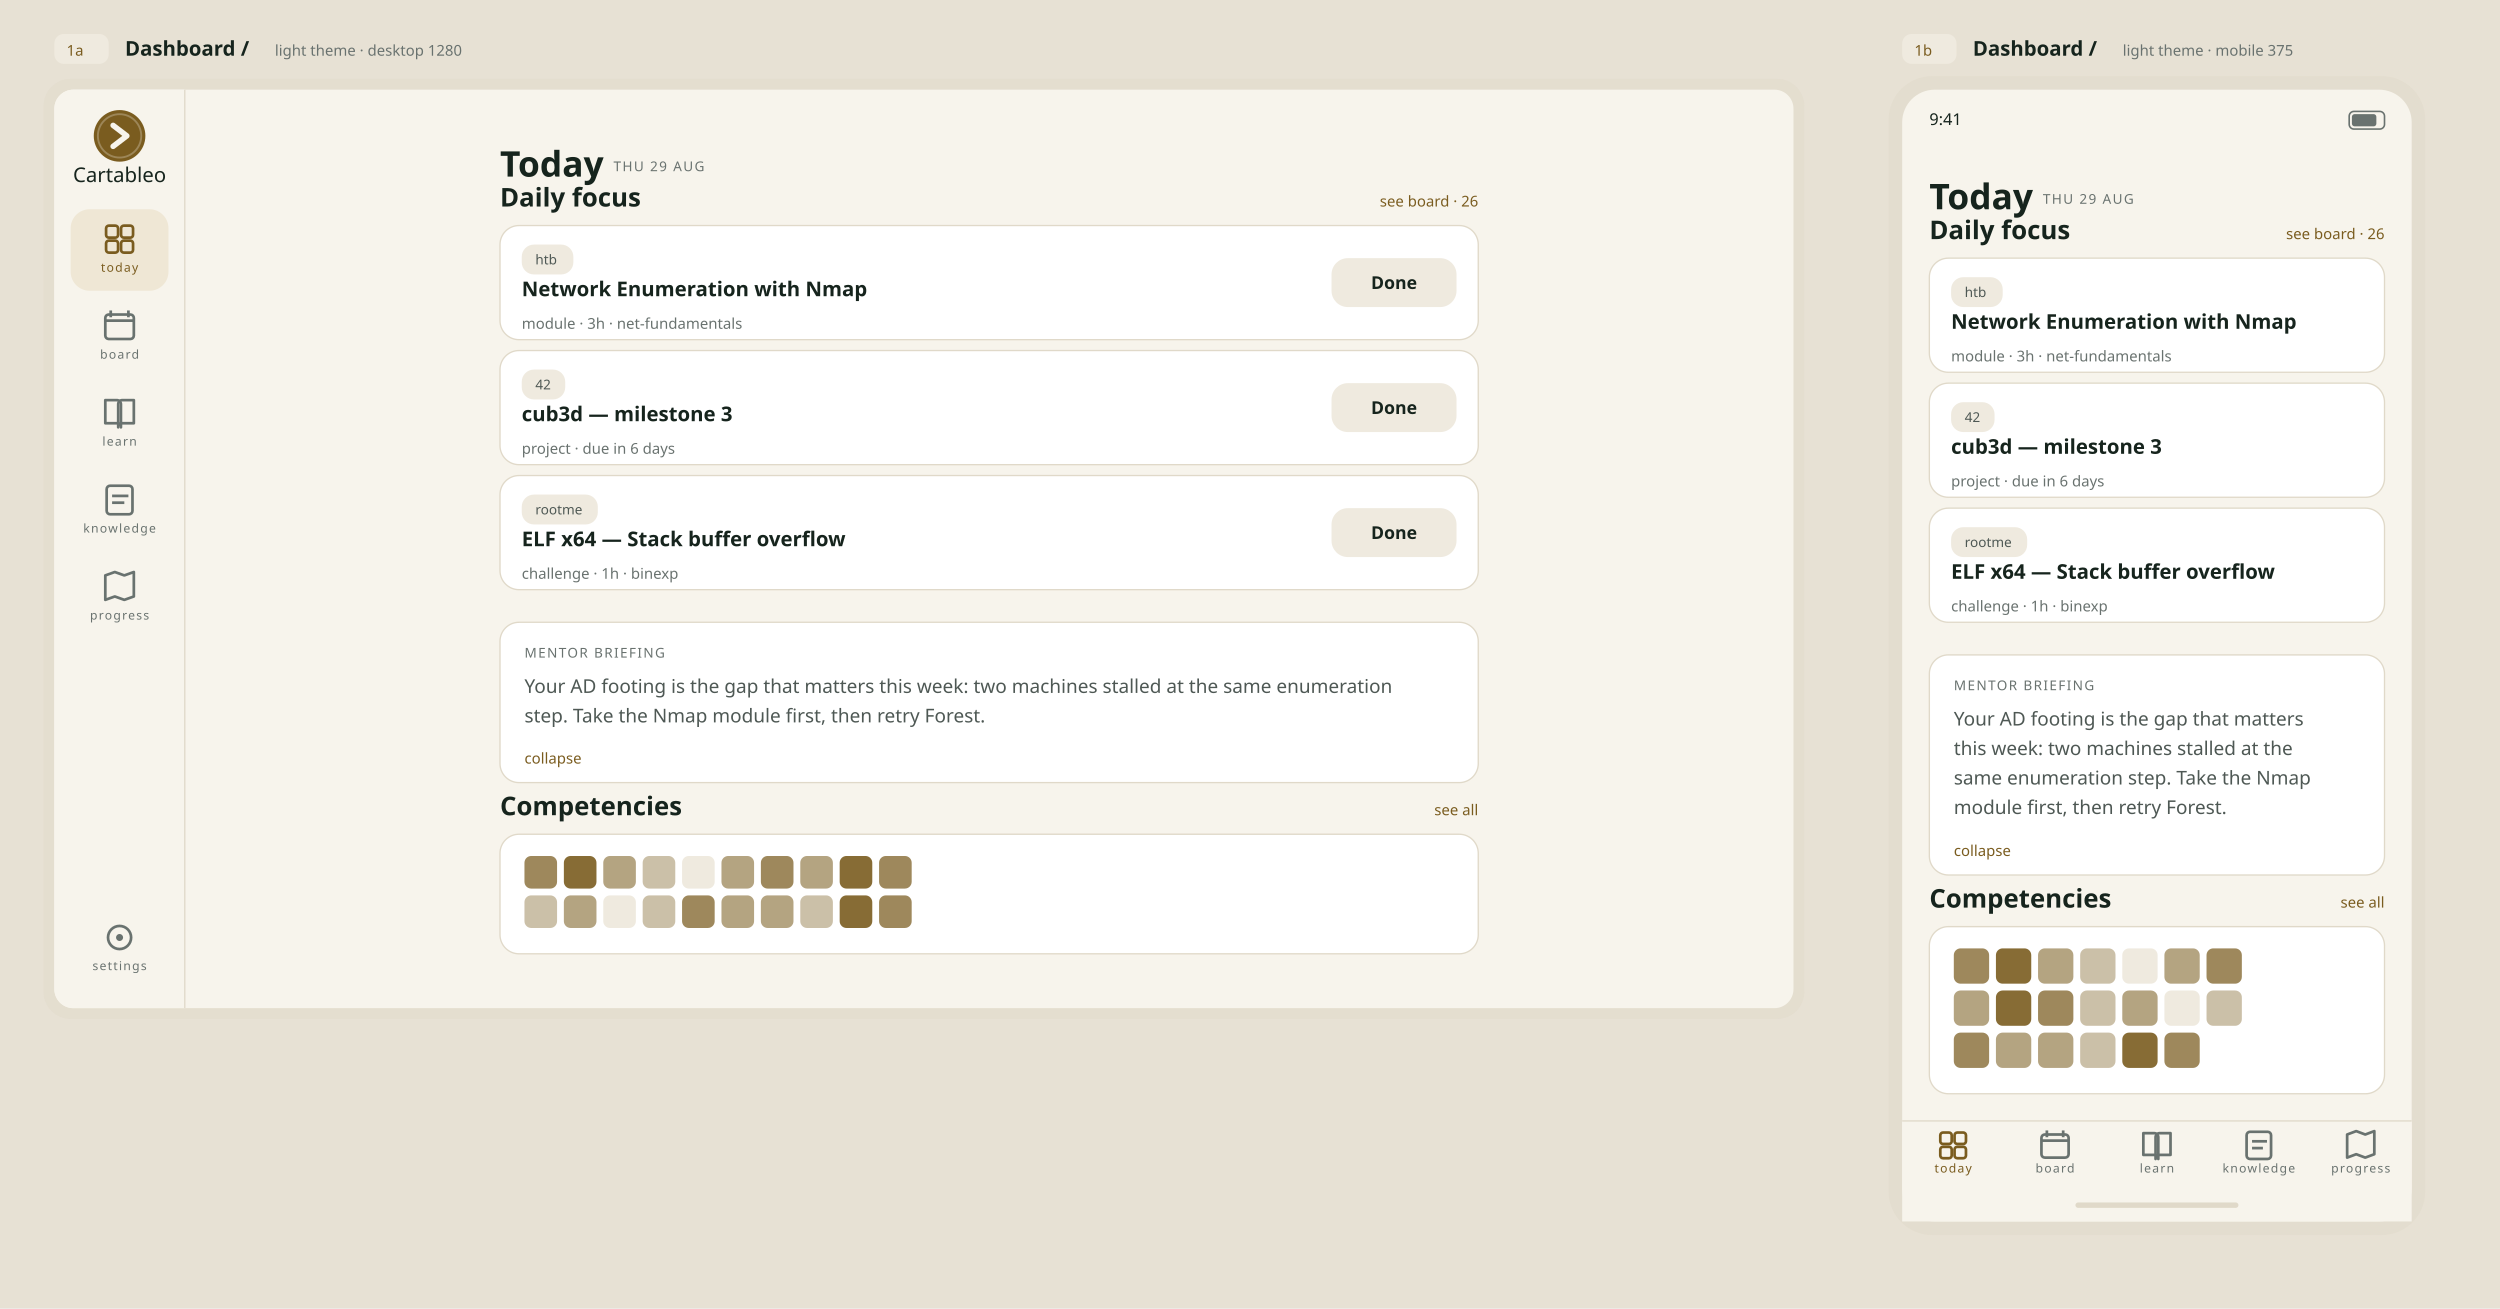
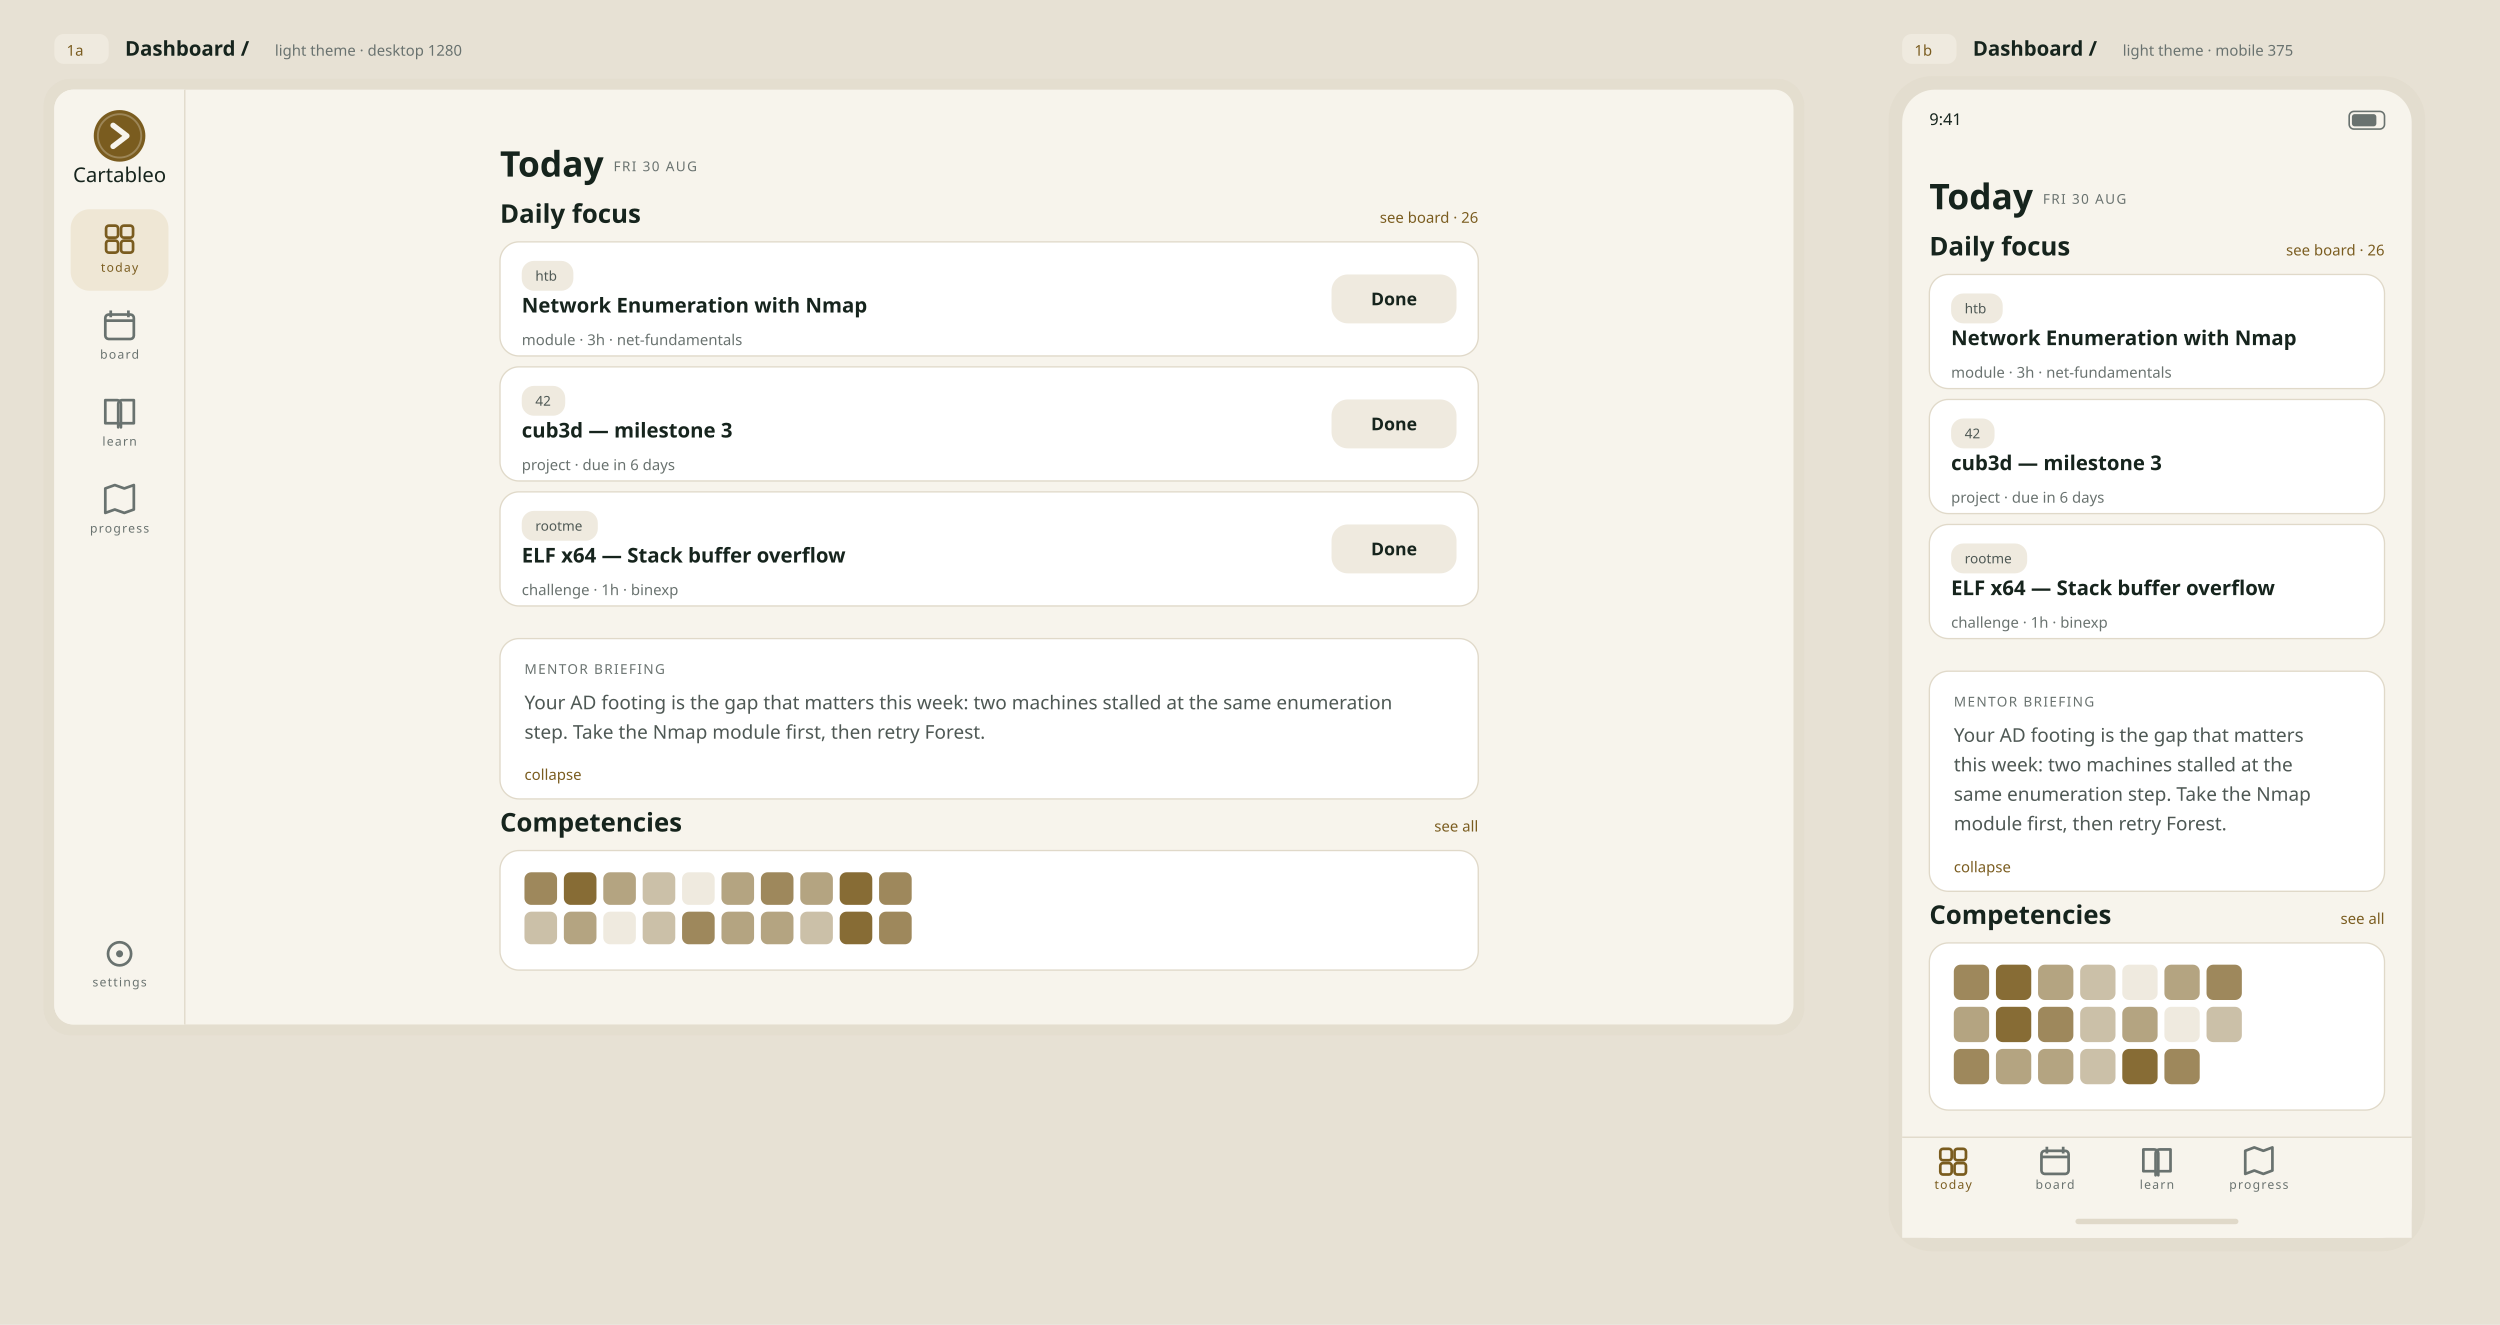
- <svg xmlns="http://www.w3.org/2000/svg" width="1840" height="963" viewBox="0 0 1840 963">
-   <rect x="0" y="0" width="1840" height="963" fill="#e7e1d4" />
+ <svg xmlns="http://www.w3.org/2000/svg" width="1840" height="975" viewBox="0 0 1840 975">
+   <rect x="0" y="0" width="1840" height="975" fill="#e7e1d4" />
  <rect x="40" y="25" width="40" height="22" rx="7" fill="#efeadf" />
  <text x="49" y="41" font-family="JetBrains Mono" font-size="11" fill="#7a5c1f">1a</text>
  <text x="92" y="41" font-family="Archivo" font-size="15" fill="#16241d" font-weight="700">Dashboard  /</text>
  <text x="202.3" y="41" font-family="JetBrains Mono" font-size="11" fill="#69726f">light theme · desktop 1280</text>
  <rect x="1400" y="25" width="40" height="22" rx="7" fill="#efeadf" />
  <text x="1409" y="41" font-family="JetBrains Mono" font-size="11" fill="#7a5c1f">1b</text>
  <text x="1452" y="41" font-family="Archivo" font-size="15" fill="#16241d" font-weight="700">Dashboard  /</text>
  <text x="1562.3" y="41" font-family="JetBrains Mono" font-size="11" fill="#69726f">light theme · mobile 375</text>
-   <rect x="32" y="58" width="1296" height="692" rx="20" fill="#e0d9c9" opacity="0.45" />
-   <rect x="40" y="66" width="1280" height="676" rx="14" fill="#f7f4ec" />
+   <rect x="32" y="58" width="1296" height="704" rx="20" fill="#e0d9c9" opacity="0.45" />
+   <rect x="40" y="66" width="1280" height="688" rx="14" fill="#f7f4ec" />
  <g transform="translate(40,66)">
    <clipPath id="dclip">
-       <rect width="1280" height="676" rx="14" />
+       <rect width="1280" height="688" rx="14" />
    </clipPath>
    <g clip-path="url(#dclip)">
-       <rect x="0" y="0" width="96" height="676" fill="#f7f4ec" />
-       <line x1="96" y1="0" x2="96" y2="676" stroke="#e0d9c9" stroke-width="1" />
+       <rect x="0" y="0" width="96" height="688" fill="#f7f4ec" />
+       <line x1="96" y1="0" x2="96" y2="688" stroke="#e0d9c9" stroke-width="1" />
      <circle cx="48.0" cy="34" r="19.0" fill="#7a5c1f" />
      <circle cx="48.0" cy="34" r="15.96" fill="none" stroke="#f7f4ec" stroke-width="1.387" opacity="0.28" />
      <path d="M43.25 26.281L53.344 34L43.25 41.719" fill="none" stroke="#f7f4ec" stroke-width="4.037" stroke-linecap="round" stroke-linejoin="round" />
      <text x="48.0" y="68" font-family="DM Serif Display" font-size="15" fill="#16241d" text-anchor="middle">Cartableo</text>
      <rect x="12.0" y="88" width="72" height="60" rx="14" fill="#efe7d5" />
      <rect x="38.078" y="100.078" width="8.82" height="8.82" rx="2" fill="none" stroke="#7a5c1f" stroke-width="2" />
      <rect x="38.078" y="111.103" width="8.82" height="8.82" rx="2" fill="none" stroke="#7a5c1f" stroke-width="2" />
      <rect x="49.103" y="100.078" width="8.82" height="8.82" rx="2" fill="none" stroke="#7a5c1f" stroke-width="2" />
      <rect x="49.103" y="111.103" width="8.82" height="8.82" rx="2" fill="none" stroke="#7a5c1f" stroke-width="2" />
      <text x="48.0" y="134" font-family="JetBrains Mono" font-size="9" fill="#7a5c1f" text-anchor="middle" letter-spacing="0.9">today</text>
      <rect x="37.5" y="165.5" width="21" height="18" rx="2.5" fill="none" stroke="#69726f" stroke-width="2" />
      <line x1="37.5" y1="170.0" x2="58.5" y2="170.0" stroke="#69726f" stroke-width="2" />
      <line x1="41.5" y1="162.5" x2="41.5" y2="167.5" stroke="#69726f" stroke-width="2" />
      <line x1="54.5" y1="162.5" x2="54.5" y2="167.5" stroke="#69726f" stroke-width="2" />
      <text x="48.0" y="198" font-family="JetBrains Mono" font-size="9" fill="#69726f" text-anchor="middle" letter-spacing="0.9">board</text>
      <path d="M37.5 228.5h8.5a3 3 0 0 1 3 3v17a3 3 0 0 0-3-3h-8.5z" fill="none" stroke="#69726f" stroke-width="2" stroke-linecap="round" stroke-linejoin="round" />
      <path d="M58.5 228.5h-8.5a3 3 0 0 0-3 3v17a3 3 0 0 1 3-3h8.5z" fill="none" stroke="#69726f" stroke-width="2" stroke-linecap="round" stroke-linejoin="round" />
      <text x="48.0" y="262" font-family="JetBrains Mono" font-size="9" fill="#69726f" text-anchor="middle" letter-spacing="0.9">learn</text>
-       <rect x="38.5" y="291.5" width="19" height="21" rx="2.5" fill="none" stroke="#69726f" stroke-width="2" />
-       <line x1="42.5" y1="299" x2="54.5" y2="299" stroke="#69726f" stroke-width="2" />
-       <line x1="42.5" y1="304" x2="51.5" y2="304" stroke="#69726f" stroke-width="2" />
-       <text x="48.0" y="326" font-family="JetBrains Mono" font-size="9" fill="#69726f" text-anchor="middle" letter-spacing="0.9">knowledge</text>
-       <path d="M37.5 375.5v-18l7.0 -2.5 7.0 2.5 7.0 -2.5v18l-7.0 2.5 -7.0 -2.5z" fill="none" stroke="#69726f" stroke-width="2" stroke-linecap="round" stroke-linejoin="round" />
-       <text x="48.0" y="390" font-family="JetBrains Mono" font-size="9" fill="#69726f" text-anchor="middle" letter-spacing="0.9">progress</text>
-       <circle cx="48.0" cy="624" r="8.5" fill="none" stroke="#69726f" stroke-width="2" />
-       <circle cx="48.0" cy="624" r="2.6" fill="#69726f" />
-       <text x="48.0" y="648" font-family="JetBrains Mono" font-size="9" fill="#69726f" text-anchor="middle" letter-spacing="0.9">settings</text>
+       <path d="M37.5 311.5v-18l7.0 -2.5 7.0 2.5 7.0 -2.5v18l-7.0 2.5 -7.0 -2.5z" fill="none" stroke="#69726f" stroke-width="2" stroke-linecap="round" stroke-linejoin="round" />
+       <text x="48.0" y="326" font-family="JetBrains Mono" font-size="9" fill="#69726f" text-anchor="middle" letter-spacing="0.9">progress</text>
+       <circle cx="48.0" cy="636" r="8.5" fill="none" stroke="#69726f" stroke-width="2" />
+       <circle cx="48.0" cy="636" r="2.6" fill="#69726f" />
+       <text x="48.0" y="660" font-family="JetBrains Mono" font-size="9" fill="#69726f" text-anchor="middle" letter-spacing="0.9">settings</text>
      <text x="328.0" y="64" font-family="Archivo" font-size="26" fill="#16241d" font-weight="700">Today</text>
-       <text x="411.55" y="60" font-family="JetBrains Mono" font-size="10" fill="#69726f" letter-spacing="1.0">THU 29 AUG</text>
-       <text x="328.0" y="86" font-family="Archivo" font-size="19" fill="#16241d" font-weight="700">Daily focus</text>
-       <text x="1048.0" y="86" font-family="JetBrains Mono" font-size="11" fill="#7a5c1f" text-anchor="end">see board · 26</text>
-       <rect x="328.0" y="100" width="720" height="84" rx="14" fill="#ffffff" stroke="#e0d9c9" stroke-width="1" />
-       <rect x="344.0" y="114" width="38.0" height="22" rx="9" fill="#efeadf" />
-       <text x="354.0" y="128.6" font-family="JetBrains Mono" font-size="10" fill="#4e5854">htb</text>
-       <text x="344.0" y="152" font-family="Archivo" font-size="15" fill="#16241d" font-weight="700">Network Enumeration with Nmap</text>
-       <text x="344.0" y="176" font-family="JetBrains Mono" font-size="11" fill="#69726f">module · 3h · net-fundamentals</text>
-       <rect x="940.0" y="124.0" width="92" height="36" rx="12" fill="#efeadf" />
-       <text x="986.0" y="146.68" font-family="Archivo" font-size="13" fill="#16241d" font-weight="700" text-anchor="middle">Done</text>
-       <rect x="328.0" y="192" width="720" height="84" rx="14" fill="#ffffff" stroke="#e0d9c9" stroke-width="1" />
-       <rect x="344.0" y="206" width="32.0" height="22" rx="9" fill="#efeadf" />
-       <text x="354.0" y="220.6" font-family="JetBrains Mono" font-size="10" fill="#4e5854">42</text>
-       <text x="344.0" y="244" font-family="Archivo" font-size="15" fill="#16241d" font-weight="700">cub3d — milestone 3</text>
-       <text x="344.0" y="268" font-family="JetBrains Mono" font-size="11" fill="#69726f">project · due in 6 days</text>
-       <rect x="940.0" y="216.0" width="92" height="36" rx="12" fill="#efeadf" />
-       <text x="986.0" y="238.68" font-family="Archivo" font-size="13" fill="#16241d" font-weight="700" text-anchor="middle">Done</text>
-       <rect x="328.0" y="284" width="720" height="84" rx="14" fill="#ffffff" stroke="#e0d9c9" stroke-width="1" />
-       <rect x="344.0" y="298" width="56.0" height="22" rx="9" fill="#efeadf" />
-       <text x="354.0" y="312.6" font-family="JetBrains Mono" font-size="10" fill="#4e5854">rootme</text>
-       <text x="344.0" y="336" font-family="Archivo" font-size="15" fill="#16241d" font-weight="700">ELF x64 — Stack buffer overflow</text>
-       <text x="344.0" y="360" font-family="JetBrains Mono" font-size="11" fill="#69726f">challenge · 1h · binexp</text>
-       <rect x="940.0" y="308.0" width="92" height="36" rx="12" fill="#efeadf" />
-       <text x="986.0" y="330.68" font-family="Archivo" font-size="13" fill="#16241d" font-weight="700" text-anchor="middle">Done</text>
-       <rect x="328.0" y="392" width="720" height="118" rx="14" fill="#ffffff" stroke="#e0d9c9" stroke-width="1" />
-       <text x="346.0" y="418" font-family="JetBrains Mono" font-size="10" fill="#69726f" letter-spacing="1.0">MENTOR BRIEFING</text>
-       <text x="346.0" y="444.0" font-family="Archivo" font-size="14" fill="#4e5854">Your AD footing is the gap that matters this week: two machines stalled at the same enumeration</text>
-       <text x="346.0" y="465.7" font-family="Archivo" font-size="14" fill="#4e5854">step. Take the Nmap module first, then retry Forest.</text>
-       <text x="346.0" y="496" font-family="JetBrains Mono" font-size="11" fill="#7a5c1f">collapse</text>
-       <text x="328.0" y="534" font-family="Archivo" font-size="19" fill="#16241d" font-weight="700">Competencies</text>
-       <text x="1048.0" y="534" font-family="JetBrains Mono" font-size="11" fill="#7a5c1f" text-anchor="end">see all</text>
-       <rect x="328.0" y="548" width="720" height="88" rx="14" fill="#ffffff" stroke="#e0d9c9" stroke-width="1" />
-       <rect x="346.0" y="564" width="24" height="24" rx="5" fill="#7a5c1f" opacity="0.73" />
-       <rect x="375.0" y="564" width="24" height="24" rx="5" fill="#7a5c1f" opacity="0.9" />
-       <rect x="404.0" y="564" width="24" height="24" rx="5" fill="#7a5c1f" opacity="0.56" />
-       <rect x="433.0" y="564" width="24" height="24" rx="5" fill="#7a5c1f" opacity="0.39" />
-       <rect x="462.0" y="564" width="24" height="24" rx="5" fill="#efeadf" />
-       <rect x="491.0" y="564" width="24" height="24" rx="5" fill="#7a5c1f" opacity="0.56" />
-       <rect x="520.0" y="564" width="24" height="24" rx="5" fill="#7a5c1f" opacity="0.73" />
-       <rect x="549.0" y="564" width="24" height="24" rx="5" fill="#7a5c1f" opacity="0.56" />
-       <rect x="578.0" y="564" width="24" height="24" rx="5" fill="#7a5c1f" opacity="0.9" />
-       <rect x="607.0" y="564" width="24" height="24" rx="5" fill="#7a5c1f" opacity="0.73" />
-       <rect x="346.0" y="593" width="24" height="24" rx="5" fill="#7a5c1f" opacity="0.39" />
-       <rect x="375.0" y="593" width="24" height="24" rx="5" fill="#7a5c1f" opacity="0.56" />
-       <rect x="404.0" y="593" width="24" height="24" rx="5" fill="#efeadf" />
-       <rect x="433.0" y="593" width="24" height="24" rx="5" fill="#7a5c1f" opacity="0.39" />
-       <rect x="462.0" y="593" width="24" height="24" rx="5" fill="#7a5c1f" opacity="0.73" />
-       <rect x="491.0" y="593" width="24" height="24" rx="5" fill="#7a5c1f" opacity="0.56" />
-       <rect x="520.0" y="593" width="24" height="24" rx="5" fill="#7a5c1f" opacity="0.56" />
-       <rect x="549.0" y="593" width="24" height="24" rx="5" fill="#7a5c1f" opacity="0.39" />
-       <rect x="578.0" y="593" width="24" height="24" rx="5" fill="#7a5c1f" opacity="0.9" />
-       <rect x="607.0" y="593" width="24" height="24" rx="5" fill="#7a5c1f" opacity="0.73" />
+       <text x="411.55" y="60" font-family="JetBrains Mono" font-size="10" fill="#69726f" letter-spacing="1.0">FRI 30 AUG</text>
+       <text x="328.0" y="98" font-family="Archivo" font-size="19" fill="#16241d" font-weight="700">Daily focus</text>
+       <text x="1048.0" y="98" font-family="JetBrains Mono" font-size="11" fill="#7a5c1f" text-anchor="end">see board · 26</text>
+       <rect x="328.0" y="112" width="720" height="84" rx="14" fill="#ffffff" stroke="#e0d9c9" stroke-width="1" />
+       <rect x="344.0" y="126" width="38.0" height="22" rx="9" fill="#efeadf" />
+       <text x="354.0" y="140.6" font-family="JetBrains Mono" font-size="10" fill="#4e5854">htb</text>
+       <text x="344.0" y="164" font-family="Archivo" font-size="15" fill="#16241d" font-weight="700">Network Enumeration with Nmap</text>
+       <text x="344.0" y="188" font-family="JetBrains Mono" font-size="11" fill="#69726f">module · 3h · net-fundamentals</text>
+       <rect x="940.0" y="136.0" width="92" height="36" rx="12" fill="#efeadf" />
+       <text x="986.0" y="158.68" font-family="Archivo" font-size="13" fill="#16241d" font-weight="700" text-anchor="middle">Done</text>
+       <rect x="328.0" y="204" width="720" height="84" rx="14" fill="#ffffff" stroke="#e0d9c9" stroke-width="1" />
+       <rect x="344.0" y="218" width="32.0" height="22" rx="9" fill="#efeadf" />
+       <text x="354.0" y="232.6" font-family="JetBrains Mono" font-size="10" fill="#4e5854">42</text>
+       <text x="344.0" y="256" font-family="Archivo" font-size="15" fill="#16241d" font-weight="700">cub3d — milestone 3</text>
+       <text x="344.0" y="280" font-family="JetBrains Mono" font-size="11" fill="#69726f">project · due in 6 days</text>
+       <rect x="940.0" y="228.0" width="92" height="36" rx="12" fill="#efeadf" />
+       <text x="986.0" y="250.68" font-family="Archivo" font-size="13" fill="#16241d" font-weight="700" text-anchor="middle">Done</text>
+       <rect x="328.0" y="296" width="720" height="84" rx="14" fill="#ffffff" stroke="#e0d9c9" stroke-width="1" />
+       <rect x="344.0" y="310" width="56.0" height="22" rx="9" fill="#efeadf" />
+       <text x="354.0" y="324.6" font-family="JetBrains Mono" font-size="10" fill="#4e5854">rootme</text>
+       <text x="344.0" y="348" font-family="Archivo" font-size="15" fill="#16241d" font-weight="700">ELF x64 — Stack buffer overflow</text>
+       <text x="344.0" y="372" font-family="JetBrains Mono" font-size="11" fill="#69726f">challenge · 1h · binexp</text>
+       <rect x="940.0" y="320.0" width="92" height="36" rx="12" fill="#efeadf" />
+       <text x="986.0" y="342.68" font-family="Archivo" font-size="13" fill="#16241d" font-weight="700" text-anchor="middle">Done</text>
+       <rect x="328.0" y="404" width="720" height="118" rx="14" fill="#ffffff" stroke="#e0d9c9" stroke-width="1" />
+       <text x="346.0" y="430" font-family="JetBrains Mono" font-size="10" fill="#69726f" letter-spacing="1.0">MENTOR BRIEFING</text>
+       <text x="346.0" y="456.0" font-family="Archivo" font-size="14" fill="#4e5854">Your AD footing is the gap that matters this week: two machines stalled at the same enumeration</text>
+       <text x="346.0" y="477.7" font-family="Archivo" font-size="14" fill="#4e5854">step. Take the Nmap module first, then retry Forest.</text>
+       <text x="346.0" y="508" font-family="JetBrains Mono" font-size="11" fill="#7a5c1f">collapse</text>
+       <text x="328.0" y="546" font-family="Archivo" font-size="19" fill="#16241d" font-weight="700">Competencies</text>
+       <text x="1048.0" y="546" font-family="JetBrains Mono" font-size="11" fill="#7a5c1f" text-anchor="end">see all</text>
+       <rect x="328.0" y="560" width="720" height="88" rx="14" fill="#ffffff" stroke="#e0d9c9" stroke-width="1" />
+       <rect x="346.0" y="576" width="24" height="24" rx="5" fill="#7a5c1f" opacity="0.73" />
+       <rect x="375.0" y="576" width="24" height="24" rx="5" fill="#7a5c1f" opacity="0.9" />
+       <rect x="404.0" y="576" width="24" height="24" rx="5" fill="#7a5c1f" opacity="0.56" />
+       <rect x="433.0" y="576" width="24" height="24" rx="5" fill="#7a5c1f" opacity="0.39" />
+       <rect x="462.0" y="576" width="24" height="24" rx="5" fill="#efeadf" />
+       <rect x="491.0" y="576" width="24" height="24" rx="5" fill="#7a5c1f" opacity="0.56" />
+       <rect x="520.0" y="576" width="24" height="24" rx="5" fill="#7a5c1f" opacity="0.73" />
+       <rect x="549.0" y="576" width="24" height="24" rx="5" fill="#7a5c1f" opacity="0.56" />
+       <rect x="578.0" y="576" width="24" height="24" rx="5" fill="#7a5c1f" opacity="0.9" />
+       <rect x="607.0" y="576" width="24" height="24" rx="5" fill="#7a5c1f" opacity="0.73" />
+       <rect x="346.0" y="605" width="24" height="24" rx="5" fill="#7a5c1f" opacity="0.39" />
+       <rect x="375.0" y="605" width="24" height="24" rx="5" fill="#7a5c1f" opacity="0.56" />
+       <rect x="404.0" y="605" width="24" height="24" rx="5" fill="#efeadf" />
+       <rect x="433.0" y="605" width="24" height="24" rx="5" fill="#7a5c1f" opacity="0.39" />
+       <rect x="462.0" y="605" width="24" height="24" rx="5" fill="#7a5c1f" opacity="0.73" />
+       <rect x="491.0" y="605" width="24" height="24" rx="5" fill="#7a5c1f" opacity="0.56" />
+       <rect x="520.0" y="605" width="24" height="24" rx="5" fill="#7a5c1f" opacity="0.56" />
+       <rect x="549.0" y="605" width="24" height="24" rx="5" fill="#7a5c1f" opacity="0.39" />
+       <rect x="578.0" y="605" width="24" height="24" rx="5" fill="#7a5c1f" opacity="0.9" />
+       <rect x="607.0" y="605" width="24" height="24" rx="5" fill="#7a5c1f" opacity="0.73" />
    </g>
  </g>
-   <rect x="1390" y="56" width="395" height="853" rx="32" fill="#e0d9c9" opacity="0.5" />
-   <rect x="1400" y="66" width="375" height="833" rx="24" fill="#f7f4ec" />
+   <rect x="1390" y="56" width="395" height="865" rx="32" fill="#e0d9c9" opacity="0.5" />
+   <rect x="1400" y="66" width="375" height="845" rx="24" fill="#f7f4ec" />
  <text x="1420" y="92" font-family="JetBrains Mono" font-size="12" fill="#16241d">9:41</text>
  <rect x="1729" y="82" width="26" height="13" rx="3.5" fill="none" stroke="#69726f" stroke-width="1.2" />
  <rect x="1731" y="84" width="18" height="9" rx="2" fill="#69726f" />
  <g transform="translate(1400,110)">
    <clipPath id="mclip">
-       <rect width="375" height="789" />
+       <rect width="375" height="801" />
    </clipPath>
    <g clip-path="url(#mclip)">
      <text x="20" y="44" font-family="Archivo" font-size="26" fill="#16241d" font-weight="700">Today</text>
-       <text x="103.55" y="40" font-family="JetBrains Mono" font-size="10" fill="#69726f" letter-spacing="1.0">THU 29 AUG</text>
-       <text x="20" y="66" font-family="Archivo" font-size="19" fill="#16241d" font-weight="700">Daily focus</text>
-       <text x="355" y="66" font-family="JetBrains Mono" font-size="11" fill="#7a5c1f" text-anchor="end">see board · 26</text>
-       <rect x="20" y="80" width="335" height="84" rx="14" fill="#ffffff" stroke="#e0d9c9" stroke-width="1" />
-       <rect x="36" y="94" width="38.0" height="22" rx="9" fill="#efeadf" />
-       <text x="46" y="108.6" font-family="JetBrains Mono" font-size="10" fill="#4e5854">htb</text>
-       <text x="36" y="132" font-family="Archivo" font-size="15" fill="#16241d" font-weight="700">Network Enumeration with Nmap</text>
-       <text x="36" y="156" font-family="JetBrains Mono" font-size="11" fill="#69726f">module · 3h · net-fundamentals</text>
-       <rect x="20" y="172" width="335" height="84" rx="14" fill="#ffffff" stroke="#e0d9c9" stroke-width="1" />
-       <rect x="36" y="186" width="32.0" height="22" rx="9" fill="#efeadf" />
-       <text x="46" y="200.6" font-family="JetBrains Mono" font-size="10" fill="#4e5854">42</text>
-       <text x="36" y="224" font-family="Archivo" font-size="15" fill="#16241d" font-weight="700">cub3d — milestone 3</text>
-       <text x="36" y="248" font-family="JetBrains Mono" font-size="11" fill="#69726f">project · due in 6 days</text>
-       <rect x="20" y="264" width="335" height="84" rx="14" fill="#ffffff" stroke="#e0d9c9" stroke-width="1" />
-       <rect x="36" y="278" width="56.0" height="22" rx="9" fill="#efeadf" />
-       <text x="46" y="292.6" font-family="JetBrains Mono" font-size="10" fill="#4e5854">rootme</text>
-       <text x="36" y="316" font-family="Archivo" font-size="15" fill="#16241d" font-weight="700">ELF x64 — Stack buffer overflow</text>
-       <text x="36" y="340" font-family="JetBrains Mono" font-size="11" fill="#69726f">challenge · 1h · binexp</text>
-       <rect x="20" y="372" width="335" height="162" rx="14" fill="#ffffff" stroke="#e0d9c9" stroke-width="1" />
-       <text x="38" y="398" font-family="JetBrains Mono" font-size="10" fill="#69726f" letter-spacing="1.0">MENTOR BRIEFING</text>
-       <text x="38" y="424.0" font-family="Archivo" font-size="14" fill="#4e5854">Your AD footing is the gap that matters</text>
-       <text x="38" y="445.7" font-family="Archivo" font-size="14" fill="#4e5854">this week: two machines stalled at the</text>
-       <text x="38" y="467.4" font-family="Archivo" font-size="14" fill="#4e5854">same enumeration step. Take the Nmap</text>
-       <text x="38" y="489.1" font-family="Archivo" font-size="14" fill="#4e5854">module first, then retry Forest.</text>
-       <text x="38" y="520" font-family="JetBrains Mono" font-size="11" fill="#7a5c1f">collapse</text>
-       <text x="20" y="558" font-family="Archivo" font-size="19" fill="#16241d" font-weight="700">Competencies</text>
-       <text x="355" y="558" font-family="JetBrains Mono" font-size="11" fill="#7a5c1f" text-anchor="end">see all</text>
-       <rect x="20" y="572" width="335" height="123" rx="14" fill="#ffffff" stroke="#e0d9c9" stroke-width="1" />
-       <rect x="38" y="588" width="26" height="26" rx="5" fill="#7a5c1f" opacity="0.73" />
-       <rect x="69" y="588" width="26" height="26" rx="5" fill="#7a5c1f" opacity="0.9" />
-       <rect x="100" y="588" width="26" height="26" rx="5" fill="#7a5c1f" opacity="0.56" />
-       <rect x="131" y="588" width="26" height="26" rx="5" fill="#7a5c1f" opacity="0.39" />
-       <rect x="162" y="588" width="26" height="26" rx="5" fill="#efeadf" />
-       <rect x="193" y="588" width="26" height="26" rx="5" fill="#7a5c1f" opacity="0.56" />
-       <rect x="224" y="588" width="26" height="26" rx="5" fill="#7a5c1f" opacity="0.73" />
-       <rect x="38" y="619" width="26" height="26" rx="5" fill="#7a5c1f" opacity="0.56" />
-       <rect x="69" y="619" width="26" height="26" rx="5" fill="#7a5c1f" opacity="0.9" />
-       <rect x="100" y="619" width="26" height="26" rx="5" fill="#7a5c1f" opacity="0.73" />
-       <rect x="131" y="619" width="26" height="26" rx="5" fill="#7a5c1f" opacity="0.39" />
-       <rect x="162" y="619" width="26" height="26" rx="5" fill="#7a5c1f" opacity="0.56" />
-       <rect x="193" y="619" width="26" height="26" rx="5" fill="#efeadf" />
-       <rect x="224" y="619" width="26" height="26" rx="5" fill="#7a5c1f" opacity="0.39" />
-       <rect x="38" y="650" width="26" height="26" rx="5" fill="#7a5c1f" opacity="0.73" />
-       <rect x="69" y="650" width="26" height="26" rx="5" fill="#7a5c1f" opacity="0.56" />
-       <rect x="100" y="650" width="26" height="26" rx="5" fill="#7a5c1f" opacity="0.56" />
-       <rect x="131" y="650" width="26" height="26" rx="5" fill="#7a5c1f" opacity="0.39" />
-       <rect x="162" y="650" width="26" height="26" rx="5" fill="#7a5c1f" opacity="0.9" />
-       <rect x="193" y="650" width="26" height="26" rx="5" fill="#7a5c1f" opacity="0.73" />
-       <rect x="0" y="715" width="375" height="74" fill="#f7f4ec" />
-       <line x1="0" y1="715" x2="375" y2="715" stroke="#e0d9c9" stroke-width="1" />
-       <rect x="28.05" y="723.55" width="8.4" height="8.4" rx="2" fill="none" stroke="#7a5c1f" stroke-width="2" />
-       <rect x="28.05" y="734.05" width="8.4" height="8.4" rx="2" fill="none" stroke="#7a5c1f" stroke-width="2" />
-       <rect x="38.55" y="723.55" width="8.4" height="8.4" rx="2" fill="none" stroke="#7a5c1f" stroke-width="2" />
-       <rect x="38.55" y="734.05" width="8.4" height="8.4" rx="2" fill="none" stroke="#7a5c1f" stroke-width="2" />
-       <text x="37.5" y="753" font-family="JetBrains Mono" font-size="9" fill="#7a5c1f" text-anchor="middle" letter-spacing="0.9">today</text>
-       <rect x="102.5" y="725.0" width="20" height="17" rx="2.5" fill="none" stroke="#69726f" stroke-width="2" />
-       <line x1="102.5" y1="729.5" x2="122.5" y2="729.5" stroke="#69726f" stroke-width="2" />
-       <line x1="106.5" y1="722.0" x2="106.5" y2="727.0" stroke="#69726f" stroke-width="2" />
-       <line x1="118.5" y1="722.0" x2="118.5" y2="727.0" stroke="#69726f" stroke-width="2" />
-       <text x="112.5" y="753" font-family="JetBrains Mono" font-size="9" fill="#69726f" text-anchor="middle" letter-spacing="0.9">board</text>
-       <path d="M177.5 724.0h8.0a3 3 0 0 1 3 3v16a3 3 0 0 0-3-3h-8.0z" fill="none" stroke="#69726f" stroke-width="2" stroke-linecap="round" stroke-linejoin="round" />
-       <path d="M197.5 724.0h-8.0a3 3 0 0 0-3 3v16a3 3 0 0 1 3-3h8.0z" fill="none" stroke="#69726f" stroke-width="2" stroke-linecap="round" stroke-linejoin="round" />
-       <text x="187.5" y="753" font-family="JetBrains Mono" font-size="9" fill="#69726f" text-anchor="middle" letter-spacing="0.9">learn</text>
-       <rect x="253.5" y="723.0" width="18" height="20" rx="2.5" fill="none" stroke="#69726f" stroke-width="2" />
-       <line x1="257.5" y1="730" x2="268.5" y2="730" stroke="#69726f" stroke-width="2" />
-       <line x1="257.5" y1="735" x2="265.5" y2="735" stroke="#69726f" stroke-width="2" />
-       <text x="262.5" y="753" font-family="JetBrains Mono" font-size="9" fill="#69726f" text-anchor="middle" letter-spacing="0.9">knowledge</text>
-       <path d="M327.5 742.0v-17l6.667 -2.5 6.667 2.5 6.667 -2.5v17l-6.667 2.5 -6.667 -2.5z" fill="none" stroke="#69726f" stroke-width="2" stroke-linecap="round" stroke-linejoin="round" />
-       <text x="337.5" y="753" font-family="JetBrains Mono" font-size="9" fill="#69726f" text-anchor="middle" letter-spacing="0.9">progress</text>
-       <rect x="127.5" y="775" width="120" height="4" rx="2" fill="#e0d9c9" />
+       <text x="103.55" y="40" font-family="JetBrains Mono" font-size="10" fill="#69726f" letter-spacing="1.0">FRI 30 AUG</text>
+       <text x="20" y="78" font-family="Archivo" font-size="19" fill="#16241d" font-weight="700">Daily focus</text>
+       <text x="355" y="78" font-family="JetBrains Mono" font-size="11" fill="#7a5c1f" text-anchor="end">see board · 26</text>
+       <rect x="20" y="92" width="335" height="84" rx="14" fill="#ffffff" stroke="#e0d9c9" stroke-width="1" />
+       <rect x="36" y="106" width="38.0" height="22" rx="9" fill="#efeadf" />
+       <text x="46" y="120.6" font-family="JetBrains Mono" font-size="10" fill="#4e5854">htb</text>
+       <text x="36" y="144" font-family="Archivo" font-size="15" fill="#16241d" font-weight="700">Network Enumeration with Nmap</text>
+       <text x="36" y="168" font-family="JetBrains Mono" font-size="11" fill="#69726f">module · 3h · net-fundamentals</text>
+       <rect x="20" y="184" width="335" height="84" rx="14" fill="#ffffff" stroke="#e0d9c9" stroke-width="1" />
+       <rect x="36" y="198" width="32.0" height="22" rx="9" fill="#efeadf" />
+       <text x="46" y="212.6" font-family="JetBrains Mono" font-size="10" fill="#4e5854">42</text>
+       <text x="36" y="236" font-family="Archivo" font-size="15" fill="#16241d" font-weight="700">cub3d — milestone 3</text>
+       <text x="36" y="260" font-family="JetBrains Mono" font-size="11" fill="#69726f">project · due in 6 days</text>
+       <rect x="20" y="276" width="335" height="84" rx="14" fill="#ffffff" stroke="#e0d9c9" stroke-width="1" />
+       <rect x="36" y="290" width="56.0" height="22" rx="9" fill="#efeadf" />
+       <text x="46" y="304.6" font-family="JetBrains Mono" font-size="10" fill="#4e5854">rootme</text>
+       <text x="36" y="328" font-family="Archivo" font-size="15" fill="#16241d" font-weight="700">ELF x64 — Stack buffer overflow</text>
+       <text x="36" y="352" font-family="JetBrains Mono" font-size="11" fill="#69726f">challenge · 1h · binexp</text>
+       <rect x="20" y="384" width="335" height="162" rx="14" fill="#ffffff" stroke="#e0d9c9" stroke-width="1" />
+       <text x="38" y="410" font-family="JetBrains Mono" font-size="10" fill="#69726f" letter-spacing="1.0">MENTOR BRIEFING</text>
+       <text x="38" y="436.0" font-family="Archivo" font-size="14" fill="#4e5854">Your AD footing is the gap that matters</text>
+       <text x="38" y="457.7" font-family="Archivo" font-size="14" fill="#4e5854">this week: two machines stalled at the</text>
+       <text x="38" y="479.4" font-family="Archivo" font-size="14" fill="#4e5854">same enumeration step. Take the Nmap</text>
+       <text x="38" y="501.1" font-family="Archivo" font-size="14" fill="#4e5854">module first, then retry Forest.</text>
+       <text x="38" y="532" font-family="JetBrains Mono" font-size="11" fill="#7a5c1f">collapse</text>
+       <text x="20" y="570" font-family="Archivo" font-size="19" fill="#16241d" font-weight="700">Competencies</text>
+       <text x="355" y="570" font-family="JetBrains Mono" font-size="11" fill="#7a5c1f" text-anchor="end">see all</text>
+       <rect x="20" y="584" width="335" height="123" rx="14" fill="#ffffff" stroke="#e0d9c9" stroke-width="1" />
+       <rect x="38" y="600" width="26" height="26" rx="5" fill="#7a5c1f" opacity="0.73" />
+       <rect x="69" y="600" width="26" height="26" rx="5" fill="#7a5c1f" opacity="0.9" />
+       <rect x="100" y="600" width="26" height="26" rx="5" fill="#7a5c1f" opacity="0.56" />
+       <rect x="131" y="600" width="26" height="26" rx="5" fill="#7a5c1f" opacity="0.39" />
+       <rect x="162" y="600" width="26" height="26" rx="5" fill="#efeadf" />
+       <rect x="193" y="600" width="26" height="26" rx="5" fill="#7a5c1f" opacity="0.56" />
+       <rect x="224" y="600" width="26" height="26" rx="5" fill="#7a5c1f" opacity="0.73" />
+       <rect x="38" y="631" width="26" height="26" rx="5" fill="#7a5c1f" opacity="0.56" />
+       <rect x="69" y="631" width="26" height="26" rx="5" fill="#7a5c1f" opacity="0.9" />
+       <rect x="100" y="631" width="26" height="26" rx="5" fill="#7a5c1f" opacity="0.73" />
+       <rect x="131" y="631" width="26" height="26" rx="5" fill="#7a5c1f" opacity="0.39" />
+       <rect x="162" y="631" width="26" height="26" rx="5" fill="#7a5c1f" opacity="0.56" />
+       <rect x="193" y="631" width="26" height="26" rx="5" fill="#efeadf" />
+       <rect x="224" y="631" width="26" height="26" rx="5" fill="#7a5c1f" opacity="0.39" />
+       <rect x="38" y="662" width="26" height="26" rx="5" fill="#7a5c1f" opacity="0.73" />
+       <rect x="69" y="662" width="26" height="26" rx="5" fill="#7a5c1f" opacity="0.56" />
+       <rect x="100" y="662" width="26" height="26" rx="5" fill="#7a5c1f" opacity="0.56" />
+       <rect x="131" y="662" width="26" height="26" rx="5" fill="#7a5c1f" opacity="0.39" />
+       <rect x="162" y="662" width="26" height="26" rx="5" fill="#7a5c1f" opacity="0.9" />
+       <rect x="193" y="662" width="26" height="26" rx="5" fill="#7a5c1f" opacity="0.73" />
+       <rect x="0" y="727" width="375" height="74" fill="#f7f4ec" />
+       <line x1="0" y1="727" x2="375" y2="727" stroke="#e0d9c9" stroke-width="1" />
+       <rect x="28.05" y="735.55" width="8.4" height="8.4" rx="2" fill="none" stroke="#7a5c1f" stroke-width="2" />
+       <rect x="28.05" y="746.05" width="8.4" height="8.4" rx="2" fill="none" stroke="#7a5c1f" stroke-width="2" />
+       <rect x="38.55" y="735.55" width="8.4" height="8.4" rx="2" fill="none" stroke="#7a5c1f" stroke-width="2" />
+       <rect x="38.55" y="746.05" width="8.4" height="8.4" rx="2" fill="none" stroke="#7a5c1f" stroke-width="2" />
+       <text x="37.5" y="765" font-family="JetBrains Mono" font-size="9" fill="#7a5c1f" text-anchor="middle" letter-spacing="0.9">today</text>
+       <rect x="102.5" y="737.0" width="20" height="17" rx="2.5" fill="none" stroke="#69726f" stroke-width="2" />
+       <line x1="102.5" y1="741.5" x2="122.5" y2="741.5" stroke="#69726f" stroke-width="2" />
+       <line x1="106.5" y1="734.0" x2="106.5" y2="739.0" stroke="#69726f" stroke-width="2" />
+       <line x1="118.5" y1="734.0" x2="118.5" y2="739.0" stroke="#69726f" stroke-width="2" />
+       <text x="112.5" y="765" font-family="JetBrains Mono" font-size="9" fill="#69726f" text-anchor="middle" letter-spacing="0.9">board</text>
+       <path d="M177.5 736.0h8.0a3 3 0 0 1 3 3v16a3 3 0 0 0-3-3h-8.0z" fill="none" stroke="#69726f" stroke-width="2" stroke-linecap="round" stroke-linejoin="round" />
+       <path d="M197.5 736.0h-8.0a3 3 0 0 0-3 3v16a3 3 0 0 1 3-3h8.0z" fill="none" stroke="#69726f" stroke-width="2" stroke-linecap="round" stroke-linejoin="round" />
+       <text x="187.5" y="765" font-family="JetBrains Mono" font-size="9" fill="#69726f" text-anchor="middle" letter-spacing="0.9">learn</text>
+       <path d="M252.5 754.0v-17l6.667 -2.5 6.667 2.5 6.667 -2.5v17l-6.667 2.5 -6.667 -2.5z" fill="none" stroke="#69726f" stroke-width="2" stroke-linecap="round" stroke-linejoin="round" />
+       <text x="262.5" y="765" font-family="JetBrains Mono" font-size="9" fill="#69726f" text-anchor="middle" letter-spacing="0.9">progress</text>
+       <rect x="127.5" y="787" width="120" height="4" rx="2" fill="#e0d9c9" />
    </g>
  </g>
</svg>
